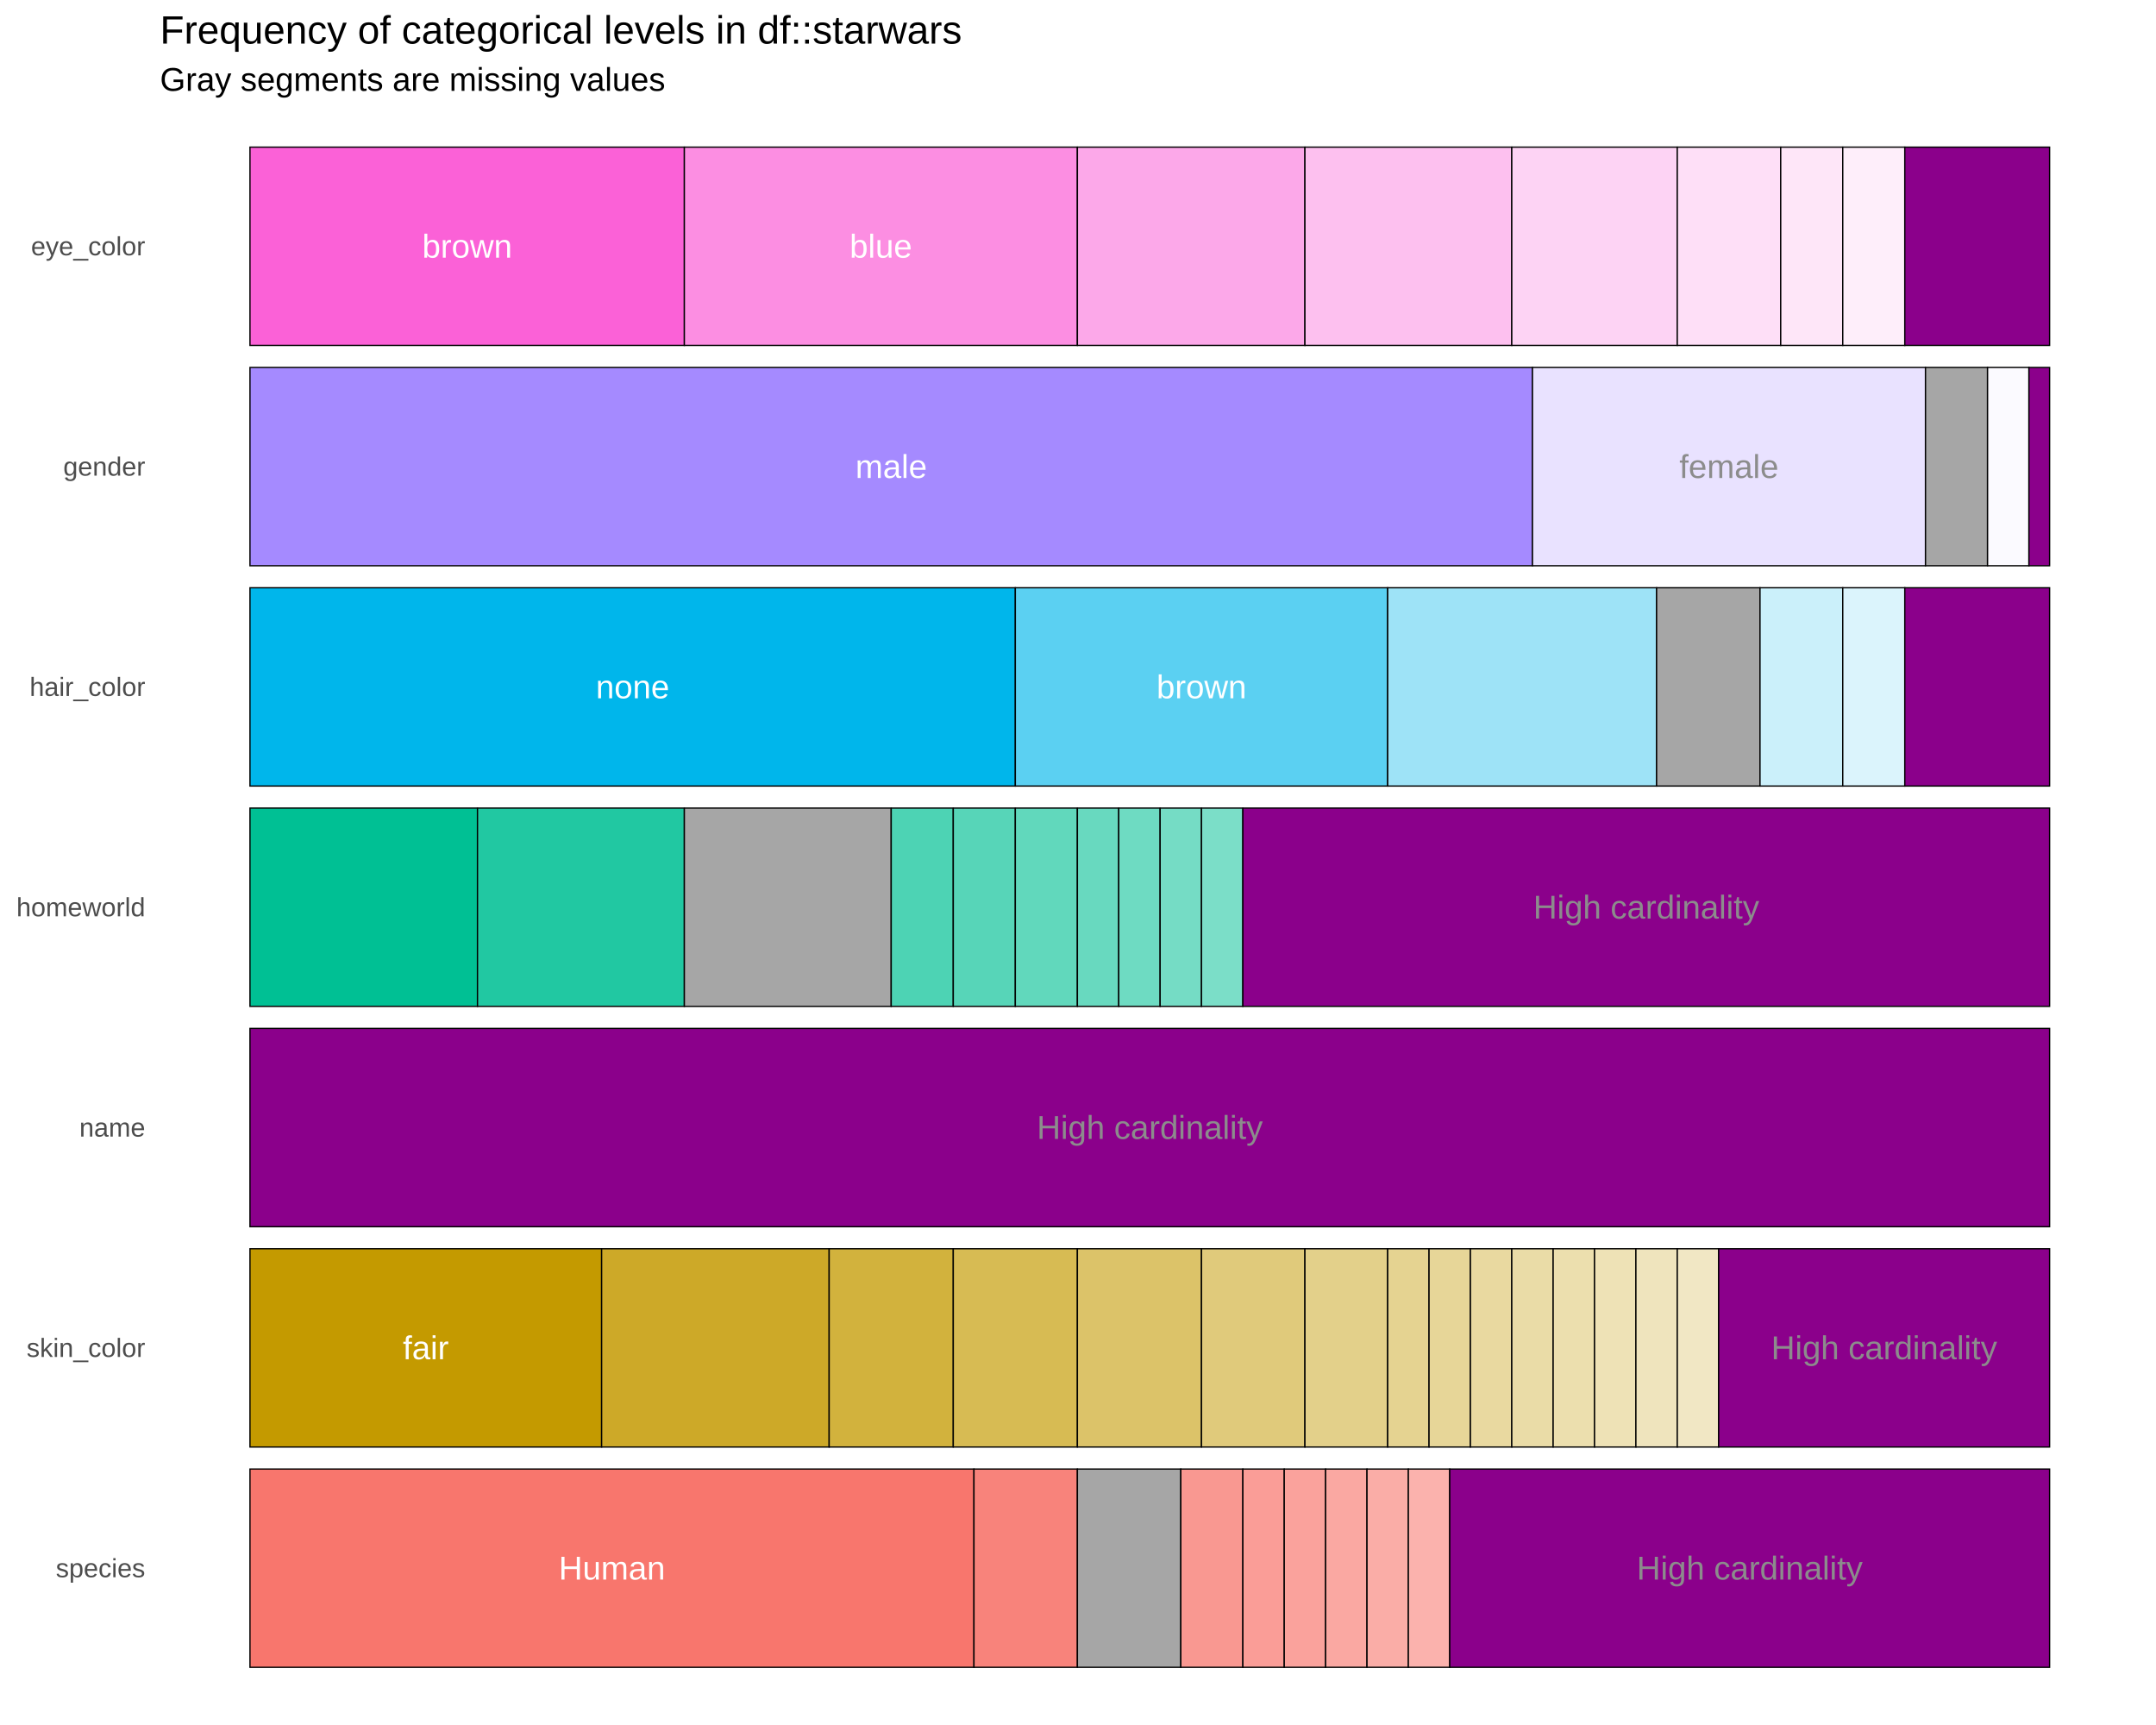
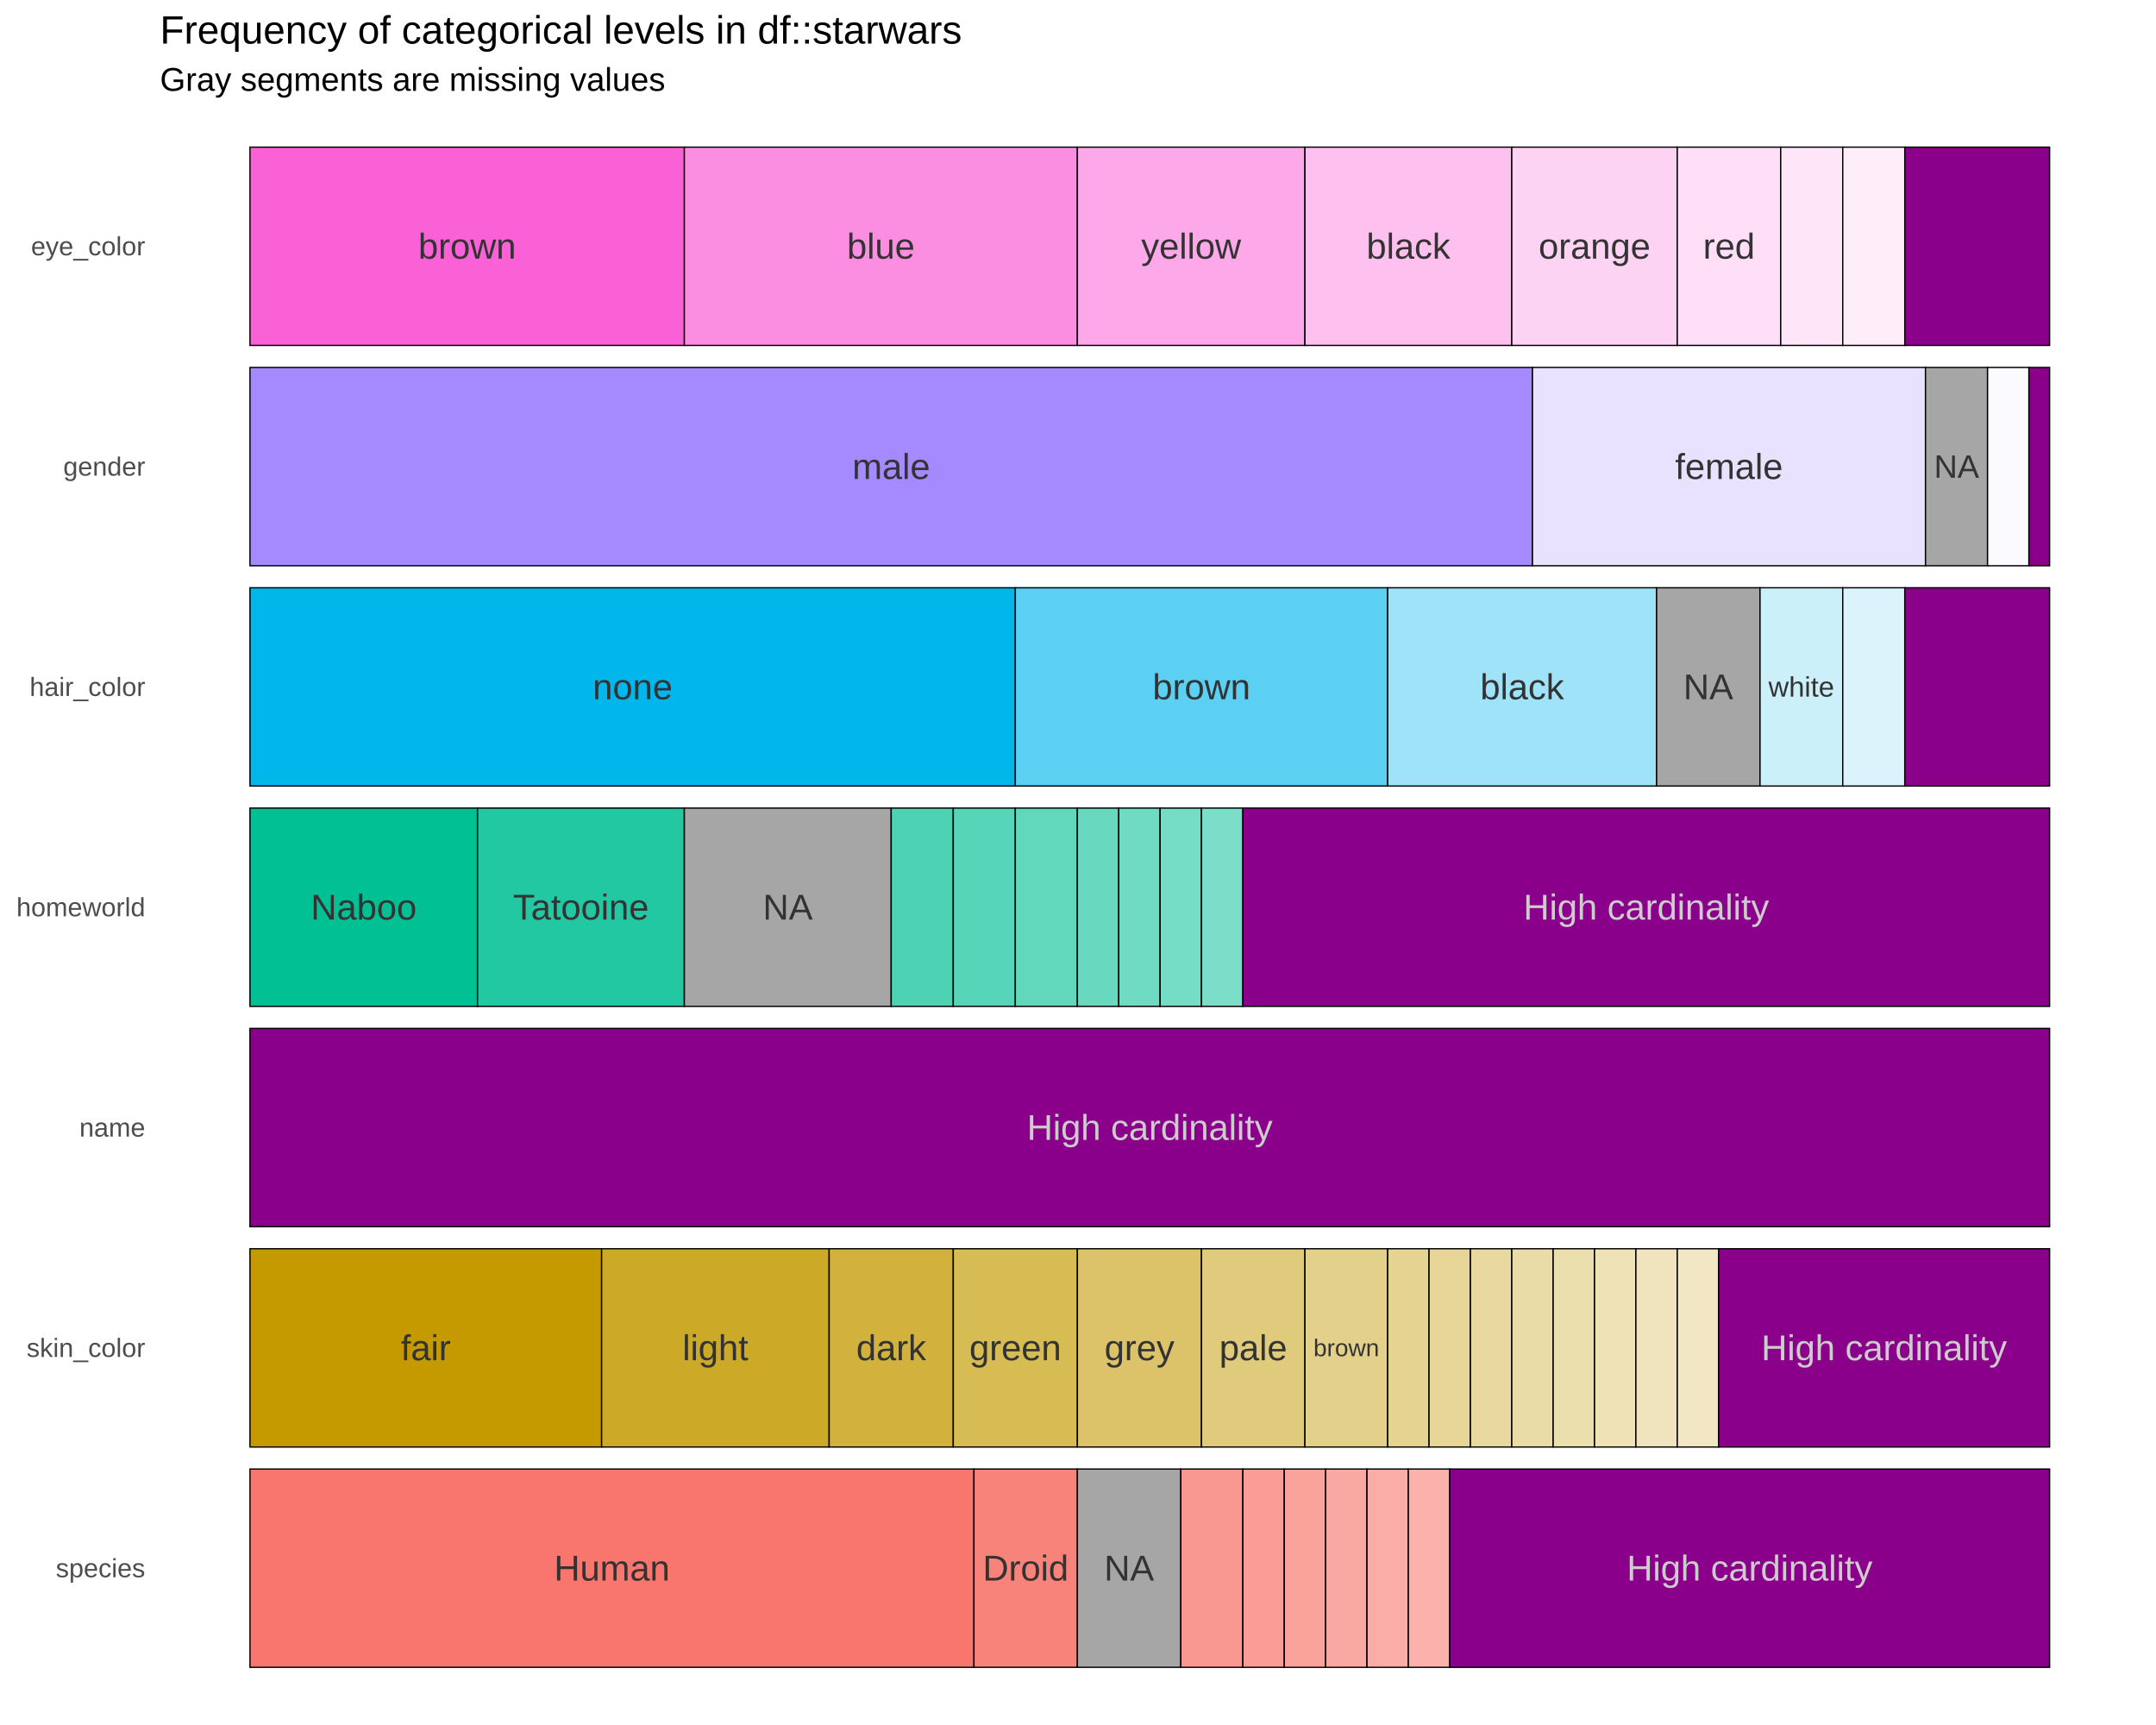
<svg xmlns="http://www.w3.org/2000/svg" viewBox="0 0 720.00 576.00">
  <defs>
    <style type="text/css">
    line, polyline, polygon, path, rect, circle {
      fill: none;
      stroke: #000000;
      stroke-linecap: round;
      stroke-linejoin: round;
      stroke-miterlimit: 10.00;
    }
  </style>
  </defs>
  <rect width="100%" height="100%" style="stroke: none; fill: #FFFFFF;" />
  <rect x="0.00" y="0.00" width="720.00" height="576.00" style="stroke-width: 1.07; stroke: #FFFFFF; fill: #FFFFFF;" />
  <defs>
    <clipPath id="cpNTMuNDN8NzE0LjUyfDU2Ny43OHwzOC4wOQ==">
      <rect x="53.43" y="38.09" width="661.09" height="529.69" />
    </clipPath>
  </defs>
  <polyline points="158.60,567.78 158.60,38.09 " style="stroke-width: 0.53; stroke: #FFFFFF; stroke-linecap: butt;" clip-path="url(#cpNTMuNDN8NzE0LjUyfDU2Ny43OHwzOC4wOQ==)" />
  <polyline points="308.85,567.78 308.85,38.09 " style="stroke-width: 0.53; stroke: #FFFFFF; stroke-linecap: butt;" clip-path="url(#cpNTMuNDN8NzE0LjUyfDU2Ny43OHwzOC4wOQ==)" />
  <polyline points="459.10,567.78 459.10,38.09 " style="stroke-width: 0.53; stroke: #FFFFFF; stroke-linecap: butt;" clip-path="url(#cpNTMuNDN8NzE0LjUyfDU2Ny43OHwzOC4wOQ==)" />
  <polyline points="609.35,567.78 609.35,38.09 " style="stroke-width: 0.53; stroke: #FFFFFF; stroke-linecap: butt;" clip-path="url(#cpNTMuNDN8NzE0LjUyfDU2Ny43OHwzOC4wOQ==)" />
  <rect x="83.48" y="490.53" width="241.78" height="66.21" style="stroke-width: 0.43; stroke-linecap: square; stroke-linejoin: miter; fill: #F8766D;" clip-path="url(#cpNTMuNDN8NzE0LjUyfDU2Ny43OHwzOC4wOQ==)" />
  <rect x="325.26" y="490.53" width="34.54" height="66.21" style="stroke-width: 0.43; stroke-linecap: square; stroke-linejoin: miter; fill: #F8837B;" clip-path="url(#cpNTMuNDN8NzE0LjUyfDU2Ny43OHwzOC4wOQ==)" />
  <rect x="359.80" y="490.53" width="34.54" height="66.21" style="stroke-width: 0.43; stroke-linecap: square; stroke-linejoin: miter; fill: #A6A6A6;" clip-path="url(#cpNTMuNDN8NzE0LjUyfDU2Ny43OHwzOC4wOQ==)" />
  <rect x="394.34" y="490.53" width="20.72" height="66.21" style="stroke-width: 0.43; stroke-linecap: square; stroke-linejoin: miter; fill: #F99891;" clip-path="url(#cpNTMuNDN8NzE0LjUyfDU2Ny43OHwzOC4wOQ==)" />
  <rect x="415.06" y="490.53" width="13.82" height="66.21" style="stroke-width: 0.43; stroke-linecap: square; stroke-linejoin: miter; fill: #FA9D97;" clip-path="url(#cpNTMuNDN8NzE0LjUyfDU2Ny43OHwzOC4wOQ==)" />
  <rect x="428.88" y="490.53" width="13.82" height="66.21" style="stroke-width: 0.43; stroke-linecap: square; stroke-linejoin: miter; fill: #FAA29C;" clip-path="url(#cpNTMuNDN8NzE0LjUyfDU2Ny43OHwzOC4wOQ==)" />
  <rect x="442.69" y="490.53" width="13.82" height="66.21" style="stroke-width: 0.43; stroke-linecap: square; stroke-linejoin: miter; fill: #FAA8A2;" clip-path="url(#cpNTMuNDN8NzE0LjUyfDU2Ny43OHwzOC4wOQ==)" />
  <rect x="456.51" y="490.53" width="13.82" height="66.21" style="stroke-width: 0.43; stroke-linecap: square; stroke-linejoin: miter; fill: #FAADA7;" clip-path="url(#cpNTMuNDN8NzE0LjUyfDU2Ny43OHwzOC4wOQ==)" />
  <rect x="470.32" y="490.53" width="13.82" height="66.21" style="stroke-width: 0.43; stroke-linecap: square; stroke-linejoin: miter; fill: #FBB2AD;" clip-path="url(#cpNTMuNDN8NzE0LjUyfDU2Ny43OHwzOC4wOQ==)" />
  <rect x="484.14" y="490.53" width="200.33" height="66.21" style="stroke-width: 0.43; stroke-linecap: square; stroke-linejoin: miter; fill: #8B008B;" clip-path="url(#cpNTMuNDN8NzE0LjUyfDU2Ny43OHwzOC4wOQ==)" />
  <rect x="83.48" y="416.97" width="117.44" height="66.21" style="stroke-width: 0.43; stroke-linecap: square; stroke-linejoin: miter; fill: #C49A00;" clip-path="url(#cpNTMuNDN8NzE0LjUyfDU2Ny43OHwzOC4wOQ==)" />
  <rect x="200.91" y="416.97" width="75.99" height="66.21" style="stroke-width: 0.43; stroke-linecap: square; stroke-linejoin: miter; fill: #CDA928;" clip-path="url(#cpNTMuNDN8NzE0LjUyfDU2Ny43OHwzOC4wOQ==)" />
  <rect x="276.90" y="416.97" width="41.45" height="66.21" style="stroke-width: 0.43; stroke-linecap: square; stroke-linejoin: miter; fill: #D2B23D;" clip-path="url(#cpNTMuNDN8NzE0LjUyfDU2Ny43OHwzOC4wOQ==)" />
  <rect x="318.35" y="416.97" width="41.45" height="66.21" style="stroke-width: 0.43; stroke-linecap: square; stroke-linejoin: miter; fill: #D7BB53;" clip-path="url(#cpNTMuNDN8NzE0LjUyfDU2Ny43OHwzOC4wOQ==)" />
  <rect x="359.80" y="416.97" width="41.45" height="66.21" style="stroke-width: 0.43; stroke-linecap: square; stroke-linejoin: miter; fill: #DCC369;" clip-path="url(#cpNTMuNDN8NzE0LjUyfDU2Ny43OHwzOC4wOQ==)" />
  <rect x="401.24" y="416.97" width="34.54" height="66.21" style="stroke-width: 0.43; stroke-linecap: square; stroke-linejoin: miter; fill: #E0CA7B;" clip-path="url(#cpNTMuNDN8NzE0LjUyfDU2Ny43OHwzOC4wOQ==)" />
  <rect x="435.78" y="416.97" width="27.63" height="66.21" style="stroke-width: 0.43; stroke-linecap: square; stroke-linejoin: miter; fill: #E3D08A;" clip-path="url(#cpNTMuNDN8NzE0LjUyfDU2Ny43OHwzOC4wOQ==)" />
  <rect x="463.42" y="416.97" width="13.82" height="66.21" style="stroke-width: 0.43; stroke-linecap: square; stroke-linejoin: miter; fill: #E5D391;" clip-path="url(#cpNTMuNDN8NzE0LjUyfDU2Ny43OHwzOC4wOQ==)" />
  <rect x="477.23" y="416.97" width="13.82" height="66.21" style="stroke-width: 0.43; stroke-linecap: square; stroke-linejoin: miter; fill: #E7D698;" clip-path="url(#cpNTMuNDN8NzE0LjUyfDU2Ny43OHwzOC4wOQ==)" />
  <rect x="491.05" y="416.97" width="13.82" height="66.21" style="stroke-width: 0.43; stroke-linecap: square; stroke-linejoin: miter; fill: #E9D9A0;" clip-path="url(#cpNTMuNDN8NzE0LjUyfDU2Ny43OHwzOC4wOQ==)" />
  <rect x="504.86" y="416.97" width="13.82" height="66.21" style="stroke-width: 0.43; stroke-linecap: square; stroke-linejoin: miter; fill: #EADCA7;" clip-path="url(#cpNTMuNDN8NzE0LjUyfDU2Ny43OHwzOC4wOQ==)" />
  <rect x="518.68" y="416.97" width="13.82" height="66.21" style="stroke-width: 0.43; stroke-linecap: square; stroke-linejoin: miter; fill: #ECDFAE;" clip-path="url(#cpNTMuNDN8NzE0LjUyfDU2Ny43OHwzOC4wOQ==)" />
  <rect x="532.50" y="416.97" width="13.82" height="66.21" style="stroke-width: 0.43; stroke-linecap: square; stroke-linejoin: miter; fill: #EEE2B6;" clip-path="url(#cpNTMuNDN8NzE0LjUyfDU2Ny43OHwzOC4wOQ==)" />
  <rect x="546.31" y="416.97" width="13.82" height="66.21" style="stroke-width: 0.43; stroke-linecap: square; stroke-linejoin: miter; fill: #EFE4BD;" clip-path="url(#cpNTMuNDN8NzE0LjUyfDU2Ny43OHwzOC4wOQ==)" />
  <rect x="560.13" y="416.97" width="13.82" height="66.21" style="stroke-width: 0.43; stroke-linecap: square; stroke-linejoin: miter; fill: #F1E7C4;" clip-path="url(#cpNTMuNDN8NzE0LjUyfDU2Ny43OHwzOC4wOQ==)" />
  <rect x="573.94" y="416.97" width="110.53" height="66.21" style="stroke-width: 0.43; stroke-linecap: square; stroke-linejoin: miter; fill: #8B008B;" clip-path="url(#cpNTMuNDN8NzE0LjUyfDU2Ny43OHwzOC4wOQ==)" />
  <rect x="83.48" y="343.40" width="600.99" height="66.21" style="stroke-width: 0.43; stroke-linecap: square; stroke-linejoin: miter; fill: #8B008B;" clip-path="url(#cpNTMuNDN8NzE0LjUyfDU2Ny43OHwzOC4wOQ==)" />
  <rect x="83.48" y="269.83" width="75.99" height="66.21" style="stroke-width: 0.43; stroke-linecap: square; stroke-linejoin: miter; fill: #00C094;" clip-path="url(#cpNTMuNDN8NzE0LjUyfDU2Ny43OHwzOC4wOQ==)" />
  <rect x="159.46" y="269.83" width="69.08" height="66.21" style="stroke-width: 0.43; stroke-linecap: square; stroke-linejoin: miter; fill: #21C8A2;" clip-path="url(#cpNTMuNDN8NzE0LjUyfDU2Ny43OHwzOC4wOQ==)" />
  <rect x="228.54" y="269.83" width="69.08" height="66.21" style="stroke-width: 0.43; stroke-linecap: square; stroke-linejoin: miter; fill: #A6A6A6;" clip-path="url(#cpNTMuNDN8NzE0LjUyfDU2Ny43OHwzOC4wOQ==)" />
  <rect x="297.62" y="269.83" width="20.72" height="66.21" style="stroke-width: 0.43; stroke-linecap: square; stroke-linejoin: miter; fill: #4DD3B4;" clip-path="url(#cpNTMuNDN8NzE0LjUyfDU2Ny43OHwzOC4wOQ==)" />
  <rect x="318.35" y="269.83" width="20.72" height="66.21" style="stroke-width: 0.43; stroke-linecap: square; stroke-linejoin: miter; fill: #57D5B8;" clip-path="url(#cpNTMuNDN8NzE0LjUyfDU2Ny43OHwzOC4wOQ==)" />
  <rect x="339.07" y="269.83" width="20.72" height="66.21" style="stroke-width: 0.43; stroke-linecap: square; stroke-linejoin: miter; fill: #61D8BC;" clip-path="url(#cpNTMuNDN8NzE0LjUyfDU2Ny43OHwzOC4wOQ==)" />
  <rect x="359.80" y="269.83" width="13.82" height="66.21" style="stroke-width: 0.43; stroke-linecap: square; stroke-linejoin: miter; fill: #68D9BF;" clip-path="url(#cpNTMuNDN8NzE0LjUyfDU2Ny43OHwzOC4wOQ==)" />
  <rect x="373.61" y="269.83" width="13.82" height="66.21" style="stroke-width: 0.43; stroke-linecap: square; stroke-linejoin: miter; fill: #6EDBC2;" clip-path="url(#cpNTMuNDN8NzE0LjUyfDU2Ny43OHwzOC4wOQ==)" />
  <rect x="387.43" y="269.83" width="13.82" height="66.21" style="stroke-width: 0.43; stroke-linecap: square; stroke-linejoin: miter; fill: #75DCC5;" clip-path="url(#cpNTMuNDN8NzE0LjUyfDU2Ny43OHwzOC4wOQ==)" />
  <rect x="401.24" y="269.83" width="13.82" height="66.21" style="stroke-width: 0.43; stroke-linecap: square; stroke-linejoin: miter; fill: #7BDEC8;" clip-path="url(#cpNTMuNDN8NzE0LjUyfDU2Ny43OHwzOC4wOQ==)" />
  <rect x="415.06" y="269.83" width="269.41" height="66.21" style="stroke-width: 0.43; stroke-linecap: square; stroke-linejoin: miter; fill: #8B008B;" clip-path="url(#cpNTMuNDN8NzE0LjUyfDU2Ny43OHwzOC4wOQ==)" />
  <rect x="83.48" y="196.26" width="255.60" height="66.21" style="stroke-width: 0.43; stroke-linecap: square; stroke-linejoin: miter; fill: #00B6EB;" clip-path="url(#cpNTMuNDN8NzE0LjUyfDU2Ny43OHwzOC4wOQ==)" />
  <rect x="339.07" y="196.26" width="124.34" height="66.21" style="stroke-width: 0.43; stroke-linecap: square; stroke-linejoin: miter; fill: #5BD0F2;" clip-path="url(#cpNTMuNDN8NzE0LjUyfDU2Ny43OHwzOC4wOQ==)" />
  <rect x="463.42" y="196.26" width="89.80" height="66.21" style="stroke-width: 0.43; stroke-linecap: square; stroke-linejoin: miter; fill: #9EE3F7;" clip-path="url(#cpNTMuNDN8NzE0LjUyfDU2Ny43OHwzOC4wOQ==)" />
  <rect x="553.22" y="196.26" width="34.54" height="66.21" style="stroke-width: 0.43; stroke-linecap: square; stroke-linejoin: miter; fill: #A6A6A6;" clip-path="url(#cpNTMuNDN8NzE0LjUyfDU2Ny43OHwzOC4wOQ==)" />
  <rect x="587.76" y="196.26" width="27.63" height="66.21" style="stroke-width: 0.43; stroke-linecap: square; stroke-linejoin: miter; fill: #CBF0FA;" clip-path="url(#cpNTMuNDN8NzE0LjUyfDU2Ny43OHwzOC4wOQ==)" />
  <rect x="615.39" y="196.26" width="20.72" height="66.21" style="stroke-width: 0.43; stroke-linecap: square; stroke-linejoin: miter; fill: #DBF4FC;" clip-path="url(#cpNTMuNDN8NzE0LjUyfDU2Ny43OHwzOC4wOQ==)" />
  <rect x="636.11" y="196.26" width="48.36" height="66.21" style="stroke-width: 0.43; stroke-linecap: square; stroke-linejoin: miter; fill: #8B008B;" clip-path="url(#cpNTMuNDN8NzE0LjUyfDU2Ny43OHwzOC4wOQ==)" />
  <rect x="83.48" y="122.70" width="428.29" height="66.21" style="stroke-width: 0.43; stroke-linecap: square; stroke-linejoin: miter; fill: #A58AFF;" clip-path="url(#cpNTMuNDN8NzE0LjUyfDU2Ny43OHwzOC4wOQ==)" />
  <rect x="511.77" y="122.70" width="131.25" height="66.21" style="stroke-width: 0.43; stroke-linecap: square; stroke-linejoin: miter; fill: #E9E2FF;" clip-path="url(#cpNTMuNDN8NzE0LjUyfDU2Ny43OHwzOC4wOQ==)" />
  <rect x="643.02" y="122.70" width="20.72" height="66.21" style="stroke-width: 0.43; stroke-linecap: square; stroke-linejoin: miter; fill: #A6A6A6;" clip-path="url(#cpNTMuNDN8NzE0LjUyfDU2Ny43OHwzOC4wOQ==)" />
  <rect x="663.75" y="122.70" width="13.82" height="66.21" style="stroke-width: 0.43; stroke-linecap: square; stroke-linejoin: miter; fill: #FBFAFF;" clip-path="url(#cpNTMuNDN8NzE0LjUyfDU2Ny43OHwzOC4wOQ==)" />
  <rect x="677.56" y="122.70" width="6.91" height="66.21" style="stroke-width: 0.43; stroke-linecap: square; stroke-linejoin: miter; fill: #8B008B;" clip-path="url(#cpNTMuNDN8NzE0LjUyfDU2Ny43OHwzOC4wOQ==)" />
  <rect x="83.48" y="49.13" width="145.07" height="66.21" style="stroke-width: 0.43; stroke-linecap: square; stroke-linejoin: miter; fill: #FB61D7;" clip-path="url(#cpNTMuNDN8NzE0LjUyfDU2Ny43OHwzOC4wOQ==)" />
  <rect x="228.54" y="49.13" width="131.25" height="66.21" style="stroke-width: 0.43; stroke-linecap: square; stroke-linejoin: miter; fill: #FC8EE2;" clip-path="url(#cpNTMuNDN8NzE0LjUyfDU2Ny43OHwzOC4wOQ==)" />
  <rect x="359.80" y="49.13" width="75.99" height="66.21" style="stroke-width: 0.43; stroke-linecap: square; stroke-linejoin: miter; fill: #FCA8E9;" clip-path="url(#cpNTMuNDN8NzE0LjUyfDU2Ny43OHwzOC4wOQ==)" />
  <rect x="435.78" y="49.13" width="69.08" height="66.21" style="stroke-width: 0.43; stroke-linecap: square; stroke-linejoin: miter; fill: #FDC0EF;" clip-path="url(#cpNTMuNDN8NzE0LjUyfDU2Ny43OHwzOC4wOQ==)" />
  <rect x="504.86" y="49.13" width="55.26" height="66.21" style="stroke-width: 0.43; stroke-linecap: square; stroke-linejoin: miter; fill: #FDD3F4;" clip-path="url(#cpNTMuNDN8NzE0LjUyfDU2Ny43OHwzOC4wOQ==)" />
  <rect x="560.13" y="49.13" width="34.54" height="66.21" style="stroke-width: 0.43; stroke-linecap: square; stroke-linejoin: miter; fill: #FEDFF7;" clip-path="url(#cpNTMuNDN8NzE0LjUyfDU2Ny43OHwzOC4wOQ==)" />
  <rect x="594.67" y="49.13" width="20.72" height="66.21" style="stroke-width: 0.43; stroke-linecap: square; stroke-linejoin: miter; fill: #FEE6F8;" clip-path="url(#cpNTMuNDN8NzE0LjUyfDU2Ny43OHwzOC4wOQ==)" />
  <rect x="615.39" y="49.13" width="20.72" height="66.21" style="stroke-width: 0.43; stroke-linecap: square; stroke-linejoin: miter; fill: #FEEEFA;" clip-path="url(#cpNTMuNDN8NzE0LjUyfDU2Ny43OHwzOC4wOQ==)" />
  <rect x="636.11" y="49.13" width="48.36" height="66.21" style="stroke-width: 0.43; stroke-linecap: square; stroke-linejoin: miter; fill: #8B008B;" clip-path="url(#cpNTMuNDN8NzE0LjUyfDU2Ny43OHwzOC4wOQ==)" />
  <g clip-path="url(#cpNTMuNDN8NzE0LjUyfDU2Ny43OHwzOC4wOQ==)">
-     <text x="546.58" y="527.44" style="font-size: 11.04px; fill: #8C8C8C; font-family: Liberation Sans;" textLength="75.45px" lengthAdjust="spacingAndGlyphs">High cardinality</text>
-   </g>
-   <g clip-path="url(#cpNTMuNDN8NzE0LjUyfDU2Ny43OHwzOC4wOQ==)">
-     <text x="186.58" y="527.44" style="font-size: 11.04px; fill: #FFFFFF; font-family: Liberation Sans;" textLength="35.58px" lengthAdjust="spacingAndGlyphs">Human</text>
-   </g>
-   <g clip-path="url(#cpNTMuNDN8NzE0LjUyfDU2Ny43OHwzOC4wOQ==)">
-     <text x="591.48" y="453.87" style="font-size: 11.04px; fill: #8C8C8C; font-family: Liberation Sans;" textLength="75.45px" lengthAdjust="spacingAndGlyphs">High cardinality</text>
-   </g>
-   <g clip-path="url(#cpNTMuNDN8NzE0LjUyfDU2Ny43OHwzOC4wOQ==)">
-     <text x="134.53" y="453.87" style="font-size: 11.04px; fill: #FFFFFF; font-family: Liberation Sans;" textLength="15.33px" lengthAdjust="spacingAndGlyphs">fair</text>
-   </g>
-   <g clip-path="url(#cpNTMuNDN8NzE0LjUyfDU2Ny43OHwzOC4wOQ==)">
-     <text x="346.25" y="380.30" style="font-size: 11.04px; fill: #8C8C8C; font-family: Liberation Sans;" textLength="75.45px" lengthAdjust="spacingAndGlyphs">High cardinality</text>
-   </g>
-   <g clip-path="url(#cpNTMuNDN8NzE0LjUyfDU2Ny43OHwzOC4wOQ==)">
-     <text x="512.04" y="306.73" style="font-size: 11.04px; fill: #8C8C8C; font-family: Liberation Sans;" textLength="75.45px" lengthAdjust="spacingAndGlyphs">High cardinality</text>
-   </g>
-   <g clip-path="url(#cpNTMuNDN8NzE0LjUyfDU2Ny43OHwzOC4wOQ==)">
-     <text x="386.21" y="233.17" style="font-size: 11.04px; fill: #FFFFFF; font-family: Liberation Sans;" textLength="30.06px" lengthAdjust="spacingAndGlyphs">brown</text>
-   </g>
-   <g clip-path="url(#cpNTMuNDN8NzE0LjUyfDU2Ny43OHwzOC4wOQ==)">
-     <text x="198.99" y="233.17" style="font-size: 11.04px; fill: #FFFFFF; font-family: Liberation Sans;" textLength="24.56px" lengthAdjust="spacingAndGlyphs">none</text>
-   </g>
-   <g clip-path="url(#cpNTMuNDN8NzE0LjUyfDU2Ny43OHwzOC4wOQ==)">
-     <text x="560.83" y="159.60" style="font-size: 11.04px; fill: #8C8C8C; font-family: Liberation Sans;" textLength="33.12px" lengthAdjust="spacingAndGlyphs">female</text>
-   </g>
-   <g clip-path="url(#cpNTMuNDN8NzE0LjUyfDU2Ny43OHwzOC4wOQ==)">
-     <text x="285.66" y="159.60" style="font-size: 11.04px; fill: #FFFFFF; font-family: Liberation Sans;" textLength="23.92px" lengthAdjust="spacingAndGlyphs">male</text>
-   </g>
-   <g clip-path="url(#cpNTMuNDN8NzE0LjUyfDU2Ny43OHwzOC4wOQ==)">
-     <text x="283.73" y="86.03" style="font-size: 11.04px; fill: #FFFFFF; font-family: Liberation Sans;" textLength="20.88px" lengthAdjust="spacingAndGlyphs">blue</text>
-   </g>
-   <g clip-path="url(#cpNTMuNDN8NzE0LjUyfDU2Ny43OHwzOC4wOQ==)">
-     <text x="140.98" y="86.03" style="font-size: 11.04px; fill: #FFFFFF; font-family: Liberation Sans;" textLength="30.06px" lengthAdjust="spacingAndGlyphs">brown</text>
+     <text x="185.02" y="527.77" style="font-size: 12.00px; fill: #333333; font-family: Liberation Sans;" textLength="38.69px" lengthAdjust="spacingAndGlyphs">Human</text>
+   </g>
+   <g clip-path="url(#cpNTMuNDN8NzE0LjUyfDU2Ny43OHwzOC4wOQ==)">
+     <text x="328.18" y="527.77" style="font-size: 12.00px; fill: #333333; font-family: Liberation Sans;" textLength="28.69px" lengthAdjust="spacingAndGlyphs">Droid</text>
+   </g>
+   <g clip-path="url(#cpNTMuNDN8NzE0LjUyfDU2Ny43OHwzOC4wOQ==)">
+     <text x="368.73" y="527.77" style="font-size: 12.00px; fill: #333333; font-family: Liberation Sans;" textLength="16.67px" lengthAdjust="spacingAndGlyphs">NA</text>
+   </g>
+   <g clip-path="url(#cpNTMuNDN8NzE0LjUyfDU2Ny43OHwzOC4wOQ==)">
+     <text x="543.28" y="527.77" style="font-size: 12.00px; fill: #CCCCCC; font-family: Liberation Sans;" textLength="82.05px" lengthAdjust="spacingAndGlyphs">High cardinality</text>
+   </g>
+   <g clip-path="url(#cpNTMuNDN8NzE0LjUyfDU2Ny43OHwzOC4wOQ==)">
+     <text x="133.86" y="454.20" style="font-size: 12.00px; fill: #333333; font-family: Liberation Sans;" textLength="16.67px" lengthAdjust="spacingAndGlyphs">fair</text>
+   </g>
+   <g clip-path="url(#cpNTMuNDN8NzE0LjUyfDU2Ny43OHwzOC4wOQ==)">
+     <text x="227.90" y="454.20" style="font-size: 12.00px; fill: #333333; font-family: Liberation Sans;" textLength="22.02px" lengthAdjust="spacingAndGlyphs">light</text>
+   </g>
+   <g clip-path="url(#cpNTMuNDN8NzE0LjUyfDU2Ny43OHwzOC4wOQ==)">
+     <text x="285.95" y="454.20" style="font-size: 12.00px; fill: #333333; font-family: Liberation Sans;" textLength="23.34px" lengthAdjust="spacingAndGlyphs">dark</text>
+   </g>
+   <g clip-path="url(#cpNTMuNDN8NzE0LjUyfDU2Ny43OHwzOC4wOQ==)">
+     <text x="323.73" y="454.20" style="font-size: 12.00px; fill: #333333; font-family: Liberation Sans;" textLength="30.69px" lengthAdjust="spacingAndGlyphs">green</text>
+   </g>
+   <g clip-path="url(#cpNTMuNDN8NzE0LjUyfDU2Ny43OHwzOC4wOQ==)">
+     <text x="368.85" y="454.20" style="font-size: 12.00px; fill: #333333; font-family: Liberation Sans;" textLength="23.34px" lengthAdjust="spacingAndGlyphs">grey</text>
+   </g>
+   <g clip-path="url(#cpNTMuNDN8NzE0LjUyfDU2Ny43OHwzOC4wOQ==)">
+     <text x="407.17" y="454.20" style="font-size: 12.00px; fill: #333333; font-family: Liberation Sans;" textLength="22.69px" lengthAdjust="spacingAndGlyphs">pale</text>
+   </g>
+   <g clip-path="url(#cpNTMuNDN8NzE0LjUyfDU2Ny43OHwzOC4wOQ==)">
+     <text x="438.62" y="452.85" style="font-size: 8.07px; fill: #333333; font-family: Liberation Sans;" textLength="21.97px" lengthAdjust="spacingAndGlyphs">brown</text>
+   </g>
+   <g clip-path="url(#cpNTMuNDN8NzE0LjUyfDU2Ny43OHwzOC4wOQ==)">
+     <text x="588.18" y="454.20" style="font-size: 12.00px; fill: #CCCCCC; font-family: Liberation Sans;" textLength="82.05px" lengthAdjust="spacingAndGlyphs">High cardinality</text>
+   </g>
+   <g clip-path="url(#cpNTMuNDN8NzE0LjUyfDU2Ny43OHwzOC4wOQ==)">
+     <text x="342.95" y="380.63" style="font-size: 12.00px; fill: #CCCCCC; font-family: Liberation Sans;" textLength="82.05px" lengthAdjust="spacingAndGlyphs">High cardinality</text>
+   </g>
+   <g clip-path="url(#cpNTMuNDN8NzE0LjUyfDU2Ny43OHwzOC4wOQ==)">
+     <text x="103.79" y="307.06" style="font-size: 12.00px; fill: #333333; font-family: Liberation Sans;" textLength="35.36px" lengthAdjust="spacingAndGlyphs">Naboo</text>
+   </g>
+   <g clip-path="url(#cpNTMuNDN8NzE0LjUyfDU2Ny43OHwzOC4wOQ==)">
+     <text x="171.32" y="307.06" style="font-size: 12.00px; fill: #333333; font-family: Liberation Sans;" textLength="45.36px" lengthAdjust="spacingAndGlyphs">Tatooine</text>
+   </g>
+   <g clip-path="url(#cpNTMuNDN8NzE0LjUyfDU2Ny43OHwzOC4wOQ==)">
+     <text x="254.75" y="307.06" style="font-size: 12.00px; fill: #333333; font-family: Liberation Sans;" textLength="16.67px" lengthAdjust="spacingAndGlyphs">NA</text>
+   </g>
+   <g clip-path="url(#cpNTMuNDN8NzE0LjUyfDU2Ny43OHwzOC4wOQ==)">
+     <text x="508.74" y="307.06" style="font-size: 12.00px; fill: #CCCCCC; font-family: Liberation Sans;" textLength="82.05px" lengthAdjust="spacingAndGlyphs">High cardinality</text>
+   </g>
+   <g clip-path="url(#cpNTMuNDN8NzE0LjUyfDU2Ny43OHwzOC4wOQ==)">
+     <text x="197.93" y="233.50" style="font-size: 12.00px; fill: #333333; font-family: Liberation Sans;" textLength="26.69px" lengthAdjust="spacingAndGlyphs">none</text>
+   </g>
+   <g clip-path="url(#cpNTMuNDN8NzE0LjUyfDU2Ny43OHwzOC4wOQ==)">
+     <text x="384.90" y="233.50" style="font-size: 12.00px; fill: #333333; font-family: Liberation Sans;" textLength="32.69px" lengthAdjust="spacingAndGlyphs">brown</text>
+   </g>
+   <g clip-path="url(#cpNTMuNDN8NzE0LjUyfDU2Ny43OHwzOC4wOQ==)">
+     <text x="494.31" y="233.50" style="font-size: 12.00px; fill: #333333; font-family: Liberation Sans;" textLength="28.02px" lengthAdjust="spacingAndGlyphs">black</text>
+   </g>
+   <g clip-path="url(#cpNTMuNDN8NzE0LjUyfDU2Ny43OHwzOC4wOQ==)">
+     <text x="562.15" y="233.50" style="font-size: 12.00px; fill: #333333; font-family: Liberation Sans;" textLength="16.67px" lengthAdjust="spacingAndGlyphs">NA</text>
+   </g>
+   <g clip-path="url(#cpNTMuNDN8NzE0LjUyfDU2Ny43OHwzOC4wOQ==)">
+     <text x="590.59" y="232.60" style="font-size: 9.41px; fill: #333333; font-family: Liberation Sans;" textLength="21.97px" lengthAdjust="spacingAndGlyphs">white</text>
+   </g>
+   <g clip-path="url(#cpNTMuNDN8NzE0LjUyfDU2Ny43OHwzOC4wOQ==)">
+     <text x="284.62" y="159.93" style="font-size: 12.00px; fill: #333333; font-family: Liberation Sans;" textLength="26.02px" lengthAdjust="spacingAndGlyphs">male</text>
+   </g>
+   <g clip-path="url(#cpNTMuNDN8NzE0LjUyfDU2Ny43OHwzOC4wOQ==)">
+     <text x="559.39" y="159.93" style="font-size: 12.00px; fill: #333333; font-family: Liberation Sans;" textLength="36.02px" lengthAdjust="spacingAndGlyphs">female</text>
+   </g>
+   <g clip-path="url(#cpNTMuNDN8NzE0LjUyfDU2Ny43OHwzOC4wOQ==)">
+     <text x="645.87" y="159.53" style="font-size: 10.84px; fill: #333333; font-family: Liberation Sans;" textLength="15.03px" lengthAdjust="spacingAndGlyphs">NA</text>
+   </g>
+   <g clip-path="url(#cpNTMuNDN8NzE0LjUyfDU2Ny43OHwzOC4wOQ==)">
+     <text x="139.67" y="86.36" style="font-size: 12.00px; fill: #333333; font-family: Liberation Sans;" textLength="32.69px" lengthAdjust="spacingAndGlyphs">brown</text>
+   </g>
+   <g clip-path="url(#cpNTMuNDN8NzE0LjUyfDU2Ny43OHwzOC4wOQ==)">
+     <text x="282.83" y="86.36" style="font-size: 12.00px; fill: #333333; font-family: Liberation Sans;" textLength="22.69px" lengthAdjust="spacingAndGlyphs">blue</text>
+   </g>
+   <g clip-path="url(#cpNTMuNDN8NzE0LjUyfDU2Ny43OHwzOC4wOQ==)">
+     <text x="381.11" y="86.36" style="font-size: 12.00px; fill: #333333; font-family: Liberation Sans;" textLength="33.36px" lengthAdjust="spacingAndGlyphs">yellow</text>
+   </g>
+   <g clip-path="url(#cpNTMuNDN8NzE0LjUyfDU2Ny43OHwzOC4wOQ==)">
+     <text x="456.32" y="86.36" style="font-size: 12.00px; fill: #333333; font-family: Liberation Sans;" textLength="28.02px" lengthAdjust="spacingAndGlyphs">black</text>
+   </g>
+   <g clip-path="url(#cpNTMuNDN8NzE0LjUyfDU2Ny43OHwzOC4wOQ==)">
+     <text x="513.82" y="86.36" style="font-size: 12.00px; fill: #333333; font-family: Liberation Sans;" textLength="37.36px" lengthAdjust="spacingAndGlyphs">orange</text>
+   </g>
+   <g clip-path="url(#cpNTMuNDN8NzE0LjUyfDU2Ny43OHwzOC4wOQ==)">
+     <text x="568.73" y="86.36" style="font-size: 12.00px; fill: #333333; font-family: Liberation Sans;" textLength="17.34px" lengthAdjust="spacingAndGlyphs">red</text>
  </g>
  <defs>
    <clipPath id="cpMC4wMHw3MjAuMDB8NTc2LjAwfDAuMDA=">
      <rect x="0.00" y="0.00" width="720.00" height="576.00" />
    </clipPath>
  </defs>
  <g clip-path="url(#cpMC4wMHw3MjAuMDB8NTc2LjAwfDAuMDA=)">
    <text x="18.65" y="526.66" style="font-size: 8.80px; fill: #4D4D4D; font-family: Liberation Sans;" textLength="29.84px" lengthAdjust="spacingAndGlyphs">species</text>
  </g>
  <g clip-path="url(#cpMC4wMHw3MjAuMDB8NTc2LjAwfDAuMDA=)">
    <text x="8.89" y="453.10" style="font-size: 8.80px; fill: #4D4D4D; font-family: Liberation Sans;" textLength="39.61px" lengthAdjust="spacingAndGlyphs">skin_color</text>
  </g>
  <g clip-path="url(#cpMC4wMHw3MjAuMDB8NTc2LjAwfDAuMDA=)">
    <text x="26.50" y="379.53" style="font-size: 8.80px; fill: #4D4D4D; font-family: Liberation Sans;" textLength="22.00px" lengthAdjust="spacingAndGlyphs">name</text>
  </g>
  <g clip-path="url(#cpMC4wMHw3MjAuMDB8NTc2LjAwfDAuMDA=)">
    <text x="5.48" y="305.96" style="font-size: 8.80px; fill: #4D4D4D; font-family: Liberation Sans;" textLength="43.02px" lengthAdjust="spacingAndGlyphs">homeworld</text>
  </g>
  <g clip-path="url(#cpMC4wMHw3MjAuMDB8NTc2LjAwfDAuMDA=)">
    <text x="9.89" y="232.39" style="font-size: 8.80px; fill: #4D4D4D; font-family: Liberation Sans;" textLength="38.61px" lengthAdjust="spacingAndGlyphs">hair_color</text>
  </g>
  <g clip-path="url(#cpMC4wMHw3MjAuMDB8NTc2LjAwfDAuMDA=)">
    <text x="21.12" y="158.83" style="font-size: 8.80px; fill: #4D4D4D; font-family: Liberation Sans;" textLength="27.38px" lengthAdjust="spacingAndGlyphs">gender</text>
  </g>
  <g clip-path="url(#cpMC4wMHw3MjAuMDB8NTc2LjAwfDAuMDA=)">
    <text x="10.35" y="85.26" style="font-size: 8.80px; fill: #4D4D4D; font-family: Liberation Sans;" textLength="38.14px" lengthAdjust="spacingAndGlyphs">eye_color</text>
  </g>
  <g clip-path="url(#cpMC4wMHw3MjAuMDB8NTc2LjAwfDAuMDA=)">
    <text x="53.43" y="30.33" style="font-size: 11.00px; font-family: Liberation Sans;" textLength="168.81px" lengthAdjust="spacingAndGlyphs">Gray segments are missing values</text>
  </g>
  <g clip-path="url(#cpMC4wMHw3MjAuMDB8NTc2LjAwfDAuMDA=)">
    <text x="53.43" y="14.56" style="font-size: 13.20px; font-family: Liberation Sans;" textLength="267.39px" lengthAdjust="spacingAndGlyphs">Frequency of categorical levels in df::starwars</text>
  </g>
</svg>
